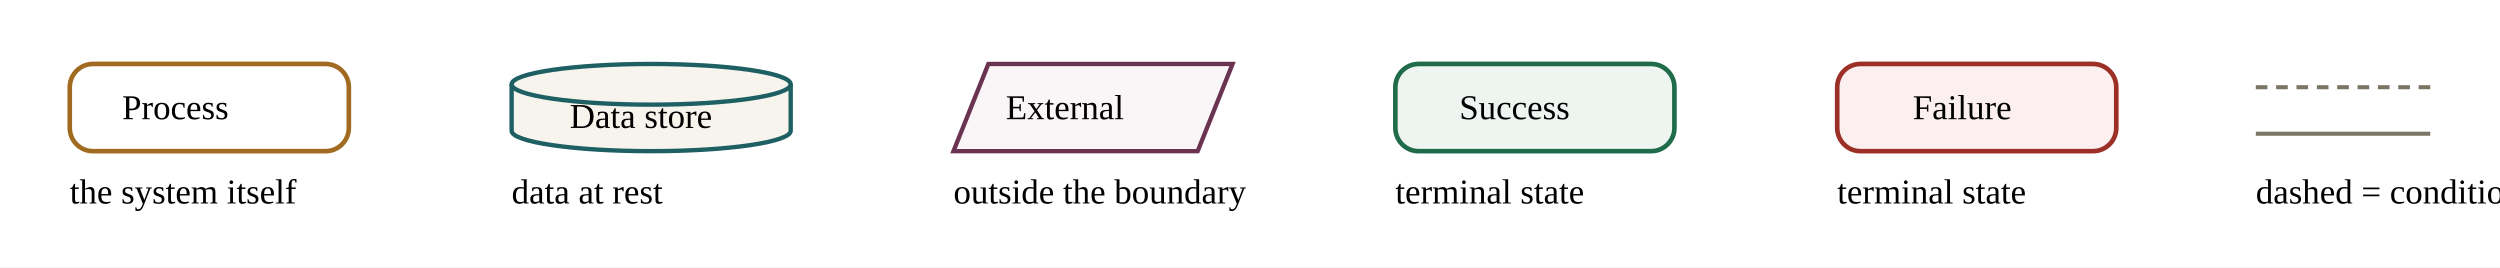
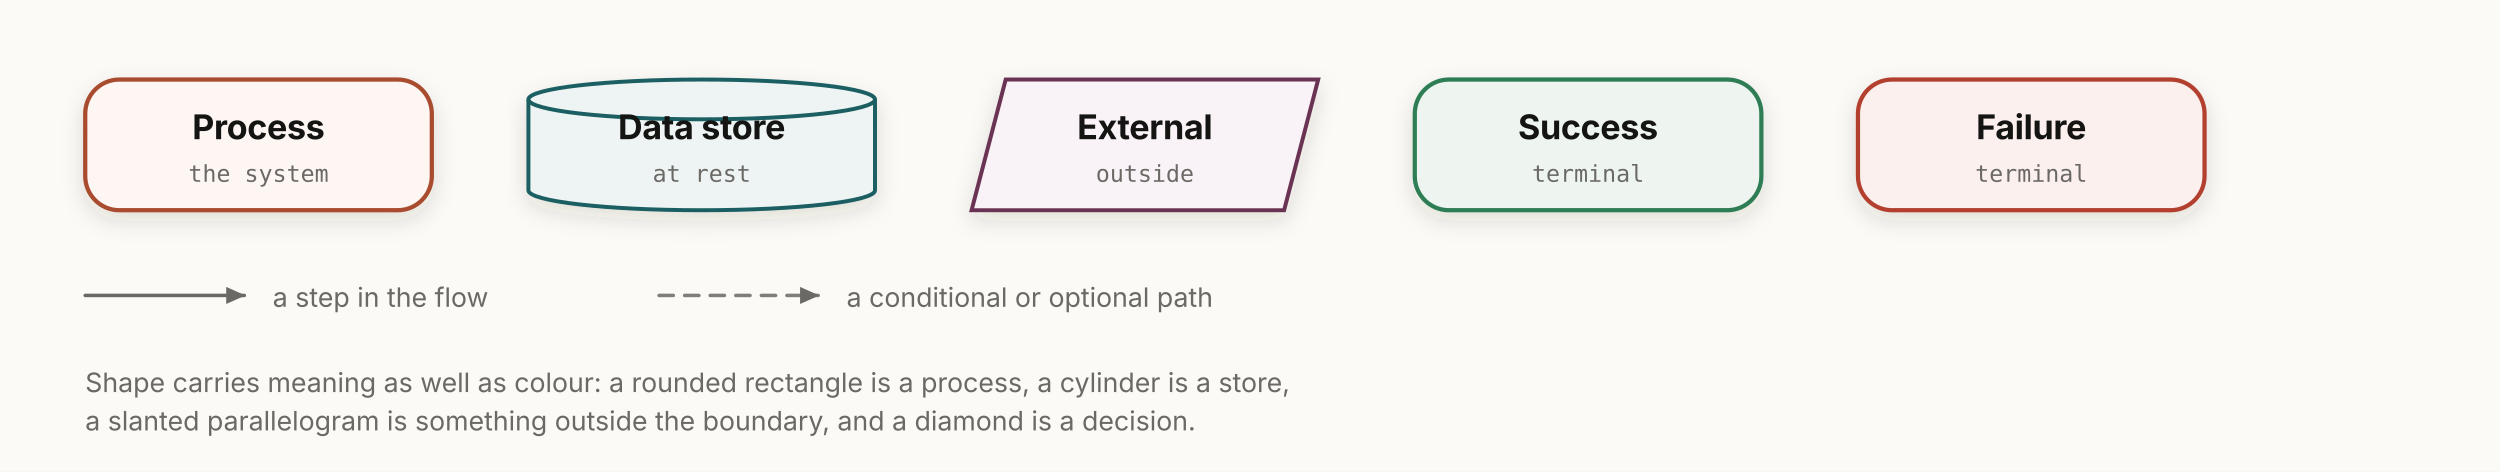
- <svg xmlns="http://www.w3.org/2000/svg" viewBox="0 0 860 92" width="860" height="92" role="img">
-   <rect width="860" height="92" fill="#ffffff" />
+ <svg xmlns="http://www.w3.org/2000/svg" viewBox="0 0 880 166" width="880" height="166" role="img">
+   <rect width="880" height="166" fill="#fbfaf7" />
+   <defs>
+     <marker id="ar-n" viewBox="0 0 10 10" refX="8.5" refY="5" markerWidth="6" markerHeight="6" orient="auto-start-reverse">
+       <path d="M0,1 L9,5 L0,9 z" fill="#6b6965" />
+     </marker>
+     <marker id="ar-a" viewBox="0 0 10 10" refX="8.5" refY="5" markerWidth="6" markerHeight="6" orient="auto-start-reverse">
+       <path d="M0,1 L9,5 L0,9 z" fill="#a94b2f" />
+     </marker>
+     <marker id="ar-t" viewBox="0 0 10 10" refX="8.5" refY="5" markerWidth="6" markerHeight="6" orient="auto-start-reverse">
+       <path d="M0,1 L9,5 L0,9 z" fill="#1d5f63" />
+     </marker>
+     <marker id="ar-p" viewBox="0 0 10 10" refX="8.5" refY="5" markerWidth="6" markerHeight="6" orient="auto-start-reverse">
+       <path d="M0,1 L9,5 L0,9 z" fill="#6b3352" />
+     </marker>
+     <marker id="ar-g" viewBox="0 0 10 10" refX="8.5" refY="5" markerWidth="6" markerHeight="6" orient="auto-start-reverse">
+       <path d="M0,1 L9,5 L0,9 z" fill="#2f7d55" />
+     </marker>
+     <marker id="ar-r" viewBox="0 0 10 10" refX="8.5" refY="5" markerWidth="6" markerHeight="6" orient="auto-start-reverse">
+       <path d="M0,1 L9,5 L0,9 z" fill="#b3402f" />
+     </marker>
+     <filter id="card" x="-25%" y="-25%" width="150%" height="170%">
+       <feDropShadow dx="0" dy="3" stdDeviation="4" flood-color="#3c3226" flood-opacity="0.13" />
+     </filter>
+     <filter id="lift" x="-25%" y="-25%" width="150%" height="170%">
+       <feDropShadow dx="0" dy="1" stdDeviation="1.6" flood-color="#3c3226" flood-opacity="0.10" />
+     </filter>
+   </defs>
  <style>
-  .lk{{font-family:'Plus Jakarta Sans',sans-serif;font-size:11px;fill:#16150f;font-weight:600}}
-  .ld{{font-family:'JetBrains Mono',monospace;font-size:8.5px;fill:#7c7566}}
+  .ttl { font-family:'Plus Jakarta Sans',-apple-system,BlinkMacSystemFont,sans-serif; font-size:12px; font-weight:700; fill:#141413;
+         letter-spacing:-.01em; text-anchor:middle }
+  .sub { font-family:'JetBrains Mono',Menlo,Consolas,monospace; font-size:8.2px; fill:#6b6965; text-anchor:middle }
+  .lbl { font-family:'JetBrains Mono',Menlo,Consolas,monospace; font-size:8.4px; fill:#4d4c48 }
+  .lblc{ font-family:'JetBrains Mono',Menlo,Consolas,monospace; font-size:8.4px; fill:#4d4c48; text-anchor:middle }
+  .eyb { font-family:'JetBrains Mono',Menlo,Consolas,monospace; font-size:8.6px; font-weight:600; letter-spacing:.14em }
+  .idx { font-family:'JetBrains Mono',Menlo,Consolas,monospace; font-size:8px; font-weight:600; text-anchor:middle }
+  .note{ font-family:'Plus Jakarta Sans',-apple-system,BlinkMacSystemFont,sans-serif; font-size:9.4px; fill:#6b6965 }
+  .ln  { fill:none; stroke:#6b6965; stroke-width:1.25; stroke-linecap:round;
+         marker-end:url(#ar-n) }
+  .lna { fill:none; stroke:#a94b2f; stroke-width:1.5; stroke-linecap:round;
+         marker-end:url(#ar-a) }
+  .lnt { fill:none; stroke:#1d5f63; stroke-width:1.4; stroke-linecap:round;
+         marker-end:url(#ar-t) }
+  .lnp { fill:none; stroke:#6b3352; stroke-width:1.4; stroke-linecap:round;
+         marker-end:url(#ar-p) }
+  .dash{ stroke-dasharray:5 4; stroke-opacity:.85 }
</style>
-   <rect x="24" y="22" width="96" height="30" rx="8" fill="#fff" stroke="#a06b21" stroke-width="1.6" />
-   <text class="lk" x="42" y="41">Process</text>
-   <text class="ld" x="24" y="70">the system itself</text>
-   <path d="M176,29 a48,7 0 0,1 96,0 v16 a48,7 0 0,1 -96,0 z" fill="#f7f4ed" stroke="#1d5f63" stroke-width="1.5" />
-   <path d="M176,29 a48,7 0 0,0 96,0" fill="none" stroke="#1d5f63" stroke-width="1.5" />
-   <text class="lk" x="196" y="44">Data store</text>
-   <text class="ld" x="176" y="70">data at rest</text>
-   <path d="M340,22 L424,22 L412,52 L328,52 z" fill="#faf6f8" stroke="#6b3352" stroke-width="1.5" />
-   <text class="lk" x="346" y="41">External</text>
-   <text class="ld" x="328" y="70">outside the boundary</text>
-   <rect x="480" y="22" width="96" height="30" rx="8" fill="#eef5f1" stroke="#1f6b4a" stroke-width="1.6" />
-   <text class="lk" x="502" y="41">Success</text>
-   <text class="ld" x="480" y="70">terminal state</text>
-   <rect x="632" y="22" width="96" height="30" rx="8" fill="#fbf0ef" stroke="#9c2f26" stroke-width="1.6" />
-   <text class="lk" x="658" y="41">Failure</text>
-   <text class="ld" x="632" y="70">terminal state</text>
-   <path d="M776,30 L836,30" stroke="#7c7566" stroke-width="1.4" stroke-dasharray="4 3" />
-   <path d="M776,46 L836,46" stroke="#7c7566" stroke-width="1.4" />
-   <text class="ld" x="776" y="70">dashed = conditional</text>
+   <rect x="30" y="28" width="122" height="46" rx="12" fill="#fdf6f3" stroke="#a94b2f" stroke-width="1.5" filter="url(#card)" />
+   <text class="ttl" x="91.0" y="49.0">Process</text>
+   <text class="sub" x="91.0" y="64.0">the system</text>
+   <g filter="url(#card)">
+     <path d="M186,35 a61.0,7 0 0,1 122,0 v32 a61.0,7 0 0,1 -122,0 z" fill="#eef4f4" stroke="#1d5f63" stroke-width="1.4" />
+     <path d="M186,35 a61.0,7 0 0,0 122,0" fill="none" stroke="#1d5f63" stroke-width="1.4" />
+   </g>
+   <text class="ttl" x="247.0" y="49.0">Data store</text>
+   <text class="sub" x="247.0" y="64.0">at rest</text>
+   <path d="M354,28 L464,28 L452,74 L342,74 z" fill="#f9f2f6" stroke="#6b3352" stroke-width="1.4" filter="url(#card)" />
+   <text class="ttl" x="403.0" y="49.0">External</text>
+   <text class="sub" x="403.0" y="64.0">outside</text>
+   <rect x="498" y="28" width="122" height="46" rx="12" fill="#eef5f0" stroke="#2f7d55" stroke-width="1.5" filter="url(#card)" />
+   <text class="ttl" x="559.0" y="49.0">Success</text>
+   <text class="sub" x="559.0" y="64.0">terminal</text>
+   <rect x="654" y="28" width="122" height="46" rx="12" fill="#fbf0ee" stroke="#b3402f" stroke-width="1.5" filter="url(#card)" />
+   <text class="ttl" x="715.0" y="49.0">Failure</text>
+   <text class="sub" x="715.0" y="64.0">terminal</text>
+   <path class="ln" d="M30,104 L86,104" />
+   <text class="note" x="96" y="108.0" fill="#6b6965">a step in the flow</text>
+   <path class="ln dash" d="M232,104 L288,104" />
+   <text class="note" x="298" y="108.0" fill="#6b6965">a conditional or optional path</text>
+   <text class="note" x="30" y="138.0" fill="#6b6965">Shape carries meaning as well as colour: a rounded rectangle is a process, a cylinder is a store,</text>
+   <text class="note" x="30" y="151.5" fill="#6b6965">a slanted parallelogram is something outside the boundary, and a diamond is a decision.</text>
</svg>
